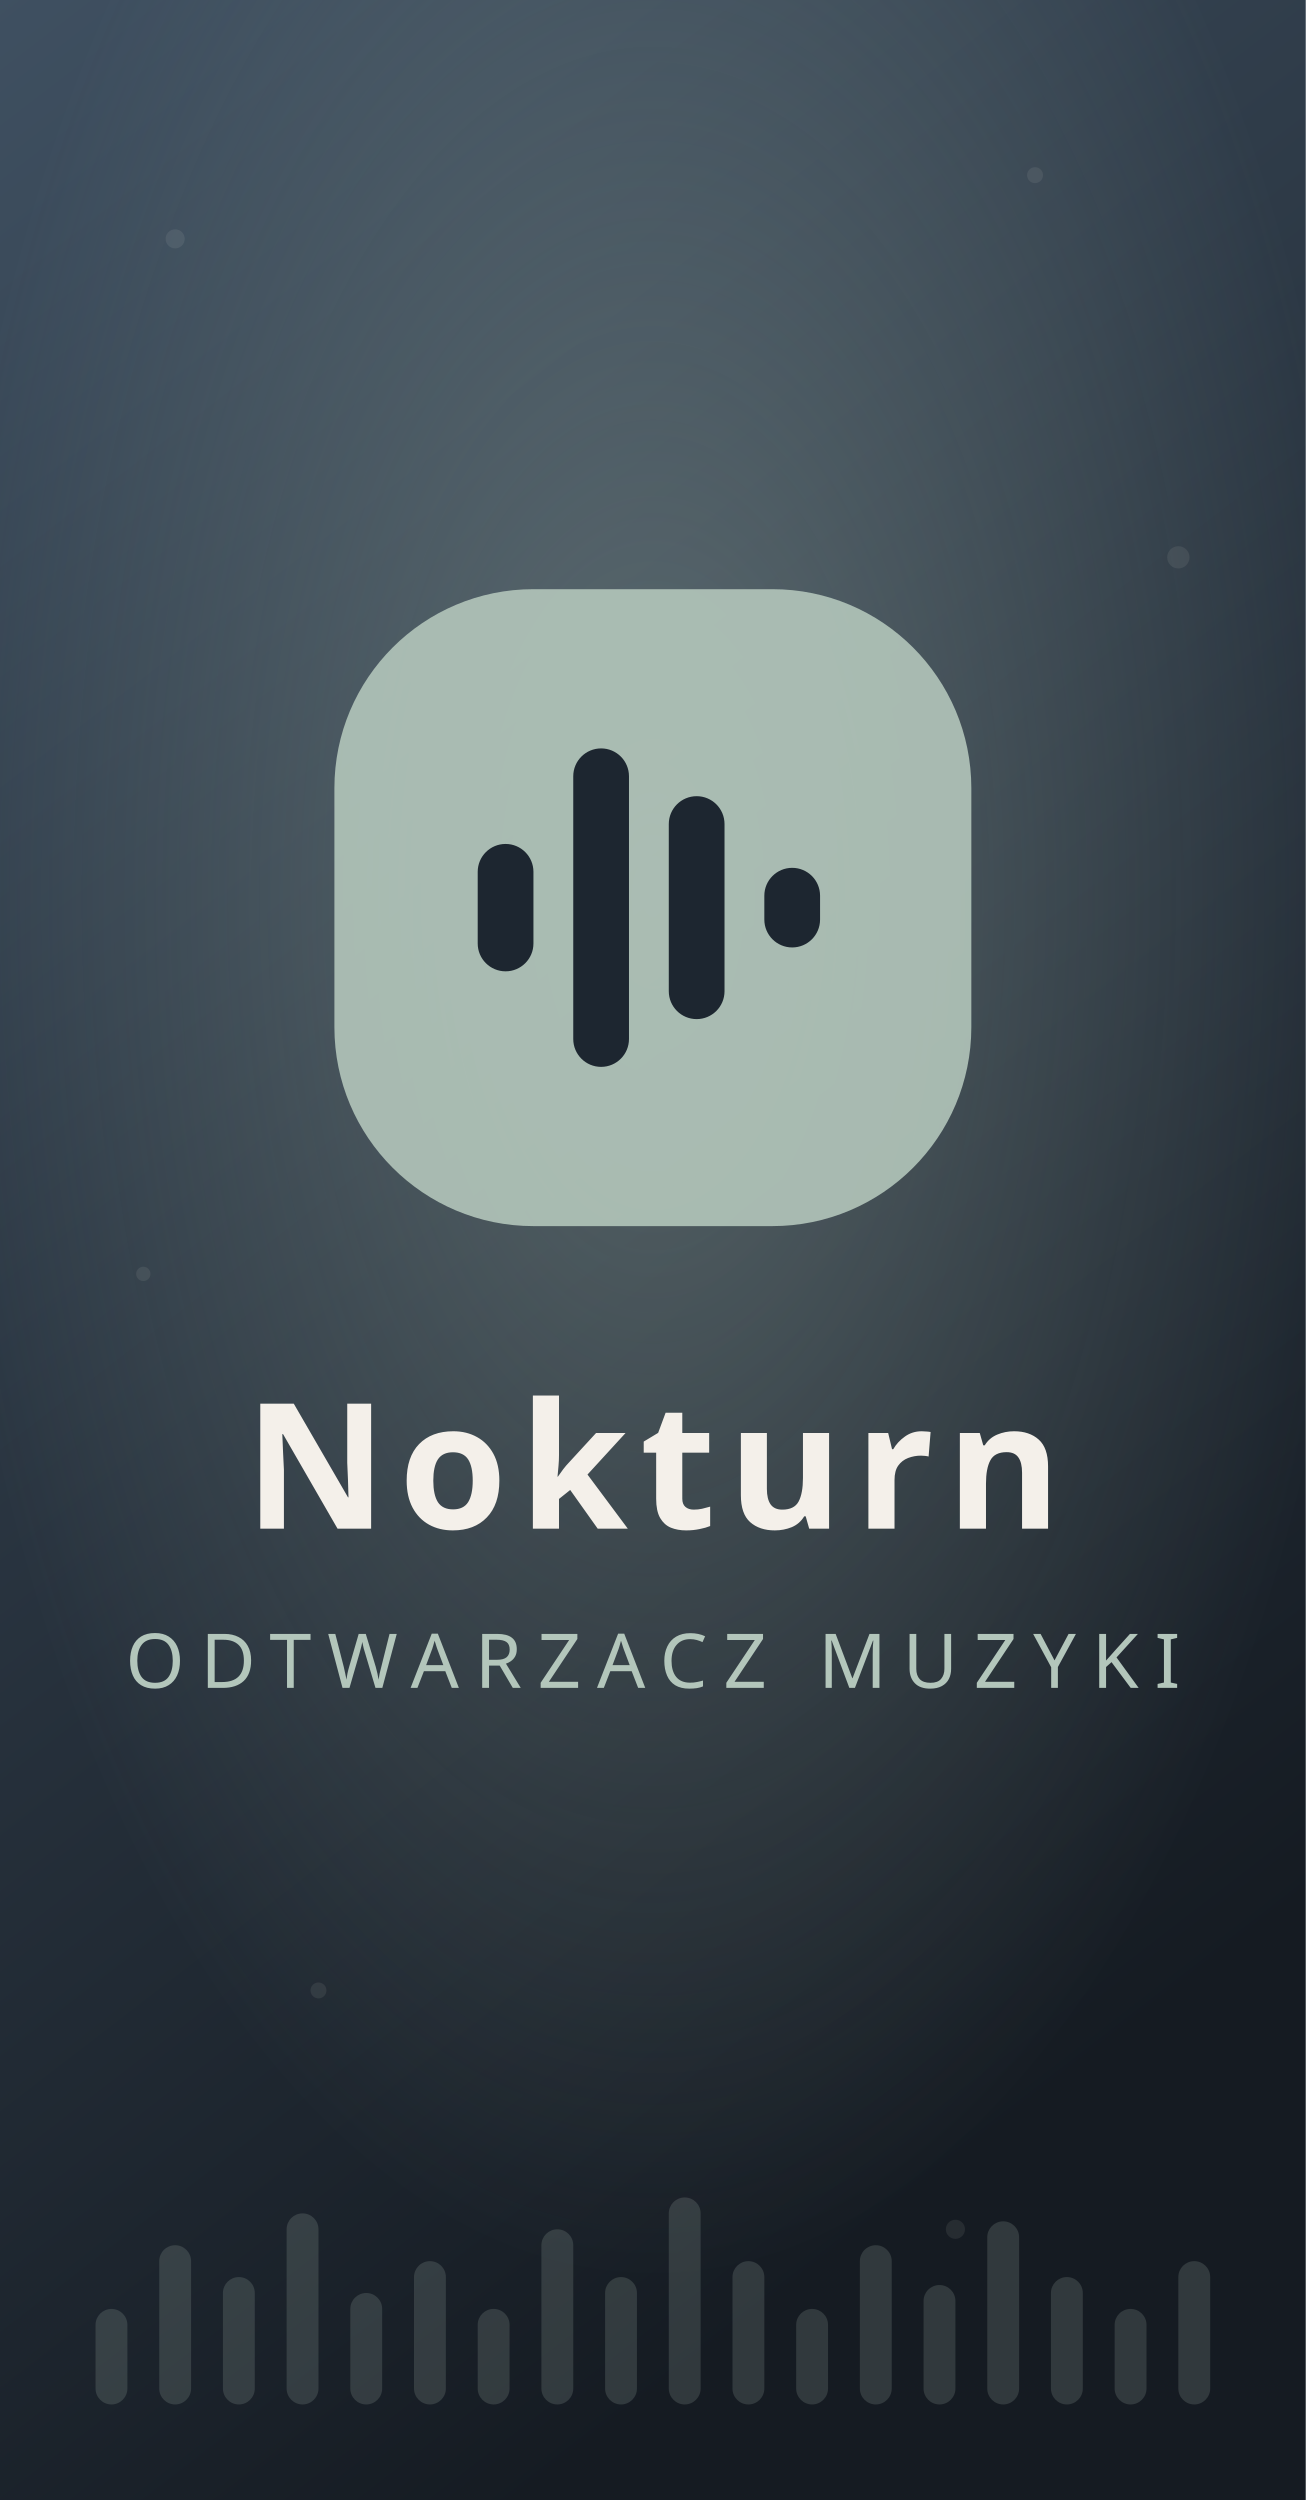
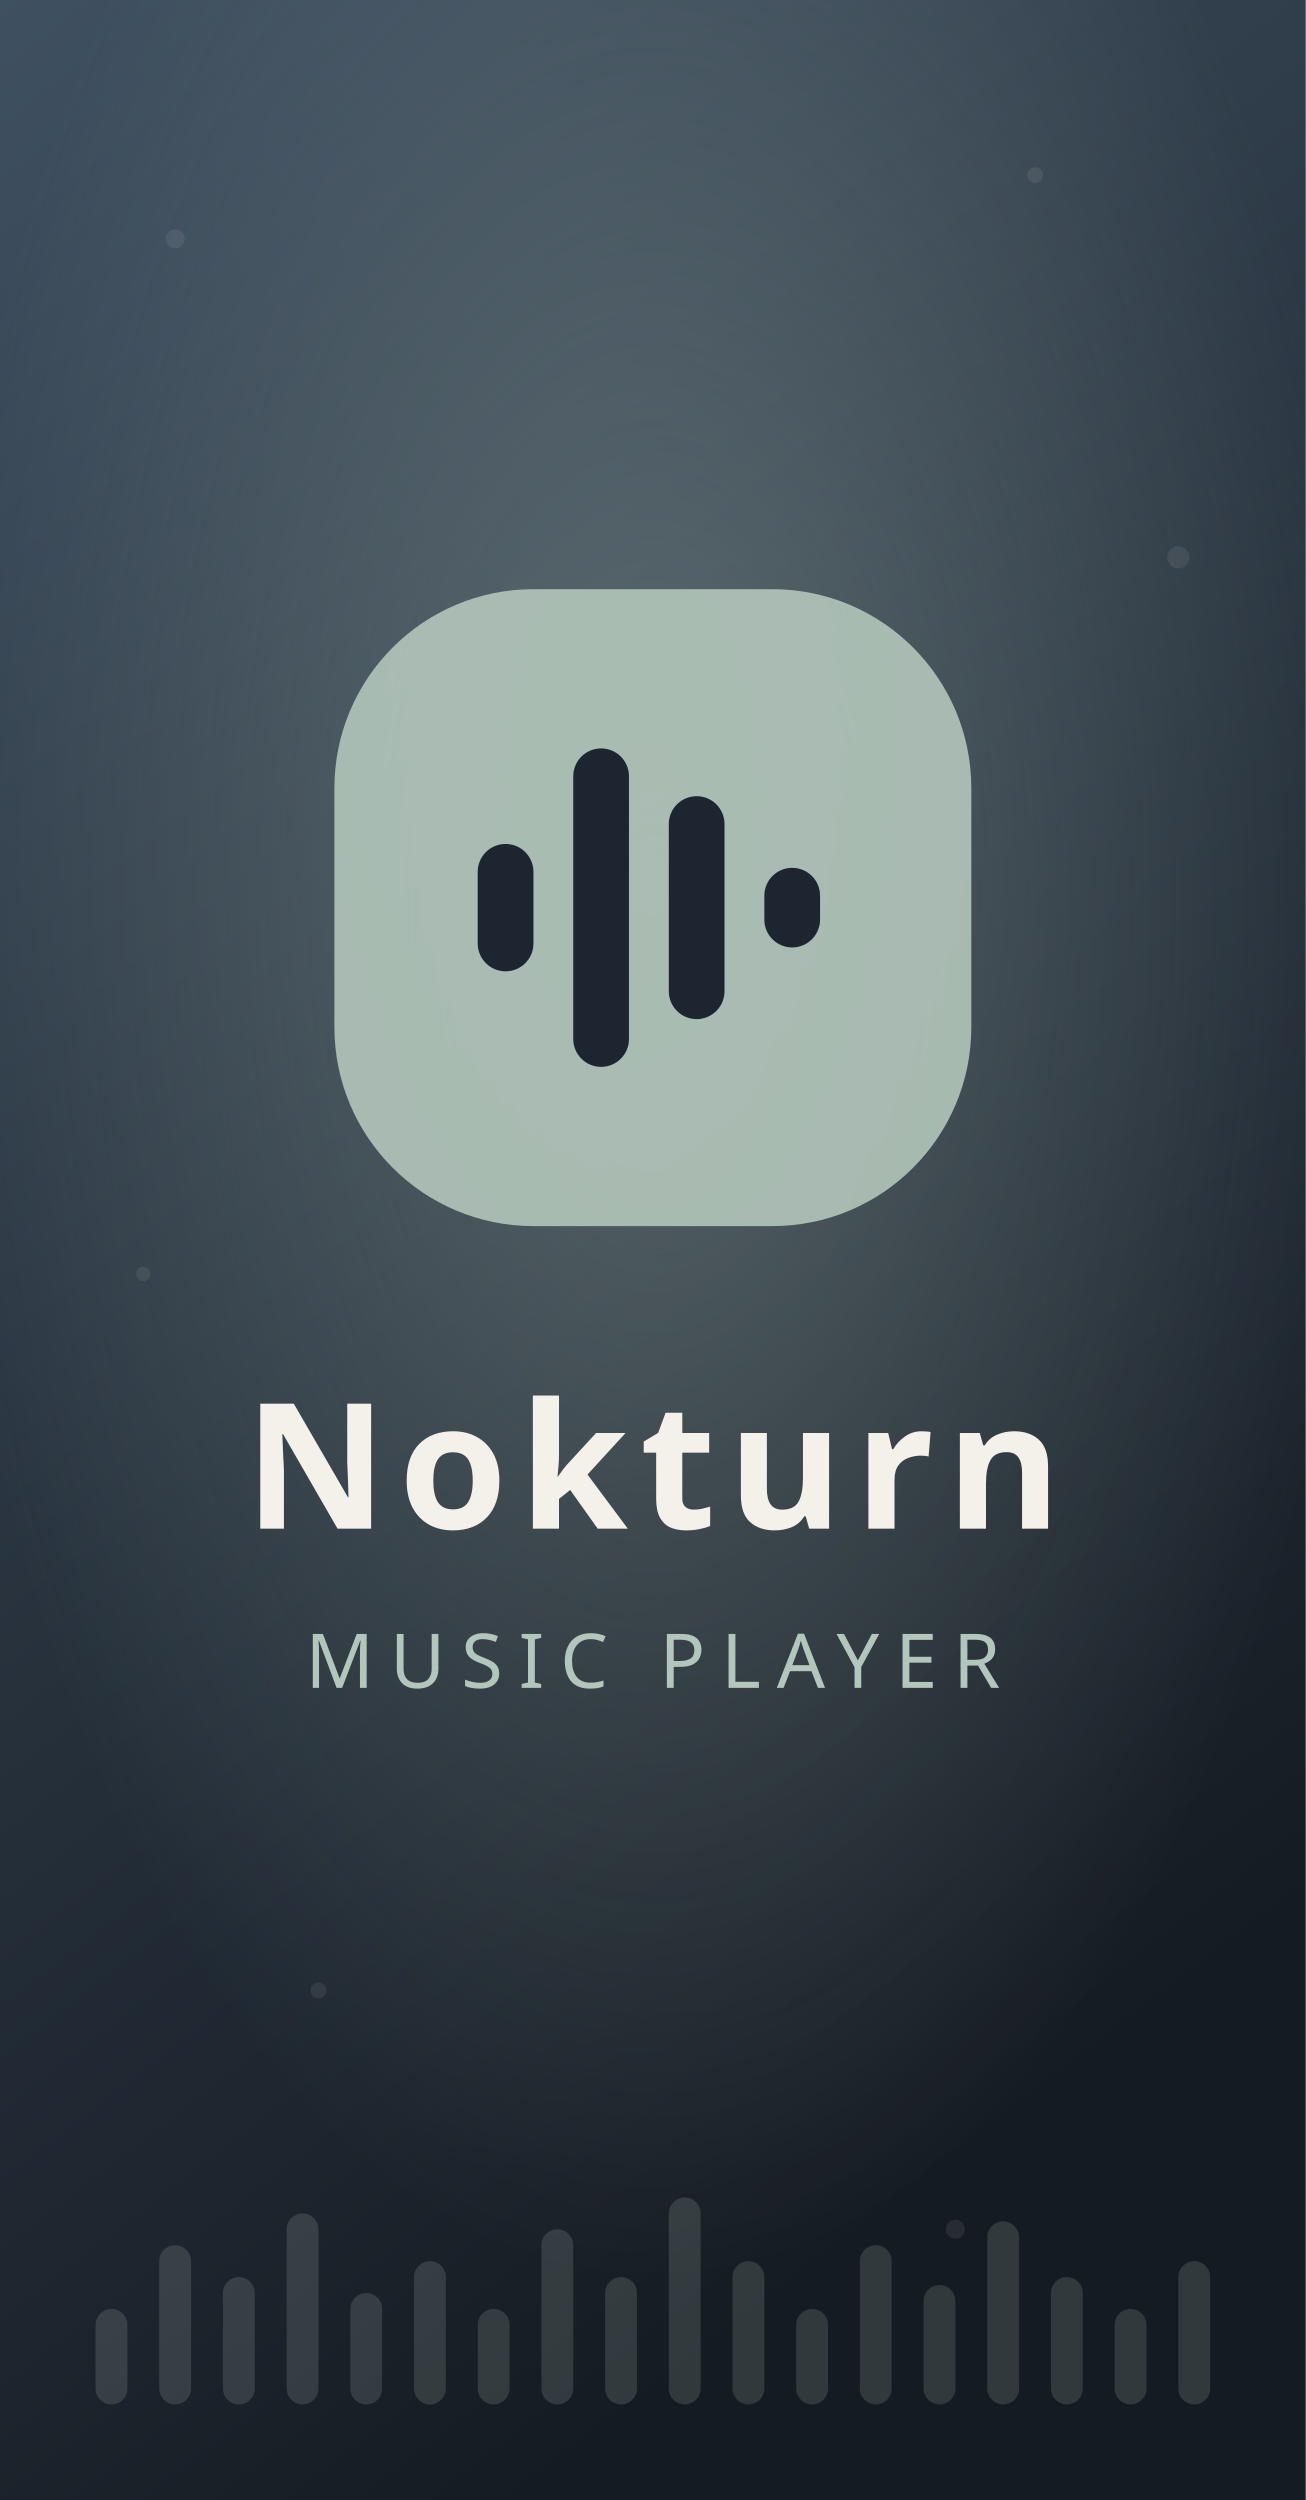
<svg xmlns="http://www.w3.org/2000/svg" width="164" height="314" viewBox="0 0 164 314">
  <defs>
    <linearGradient id="bg" x1="0" y1="0" x2="0.4" y2="1">
      <stop offset="0" stop-color="#3f5061" />
      <stop offset="1" stop-color="#151b22" />
    </linearGradient>
    <radialGradient id="glow" cx="0.5" cy="0.36" r="0.55">
      <stop offset="0" stop-color="#b3c6bb" stop-opacity="0.35" />
      <stop offset="1" stop-color="#b3c6bb" stop-opacity="0" />
    </radialGradient>
  </defs>
  <rect width="164" height="314" fill="url(#bg)" />
  <rect width="164" height="314" fill="url(#glow)" />
  <g fill="#f4f0ea" fill-opacity="0.08">
    <circle cx="22" cy="30" r="1.2" />
    <circle cx="130" cy="22" r="1" />
    <circle cx="148" cy="70" r="1.4" />
    <circle cx="40" cy="250" r="1" />
    <circle cx="120" cy="280" r="1.2" />
    <circle cx="18" cy="160" r="0.9" />
  </g>
  <g transform="translate(42 74)">
    <rect x="0" y="0" width="80" height="80" rx="25" fill="#b3c6bb" fill-opacity="0.9" />
    <g fill="#1d2630">
      <rect x="18" y="32" width="7" height="16" rx="3.5" />
      <rect x="30" y="20" width="7" height="40" rx="3.5" />
      <rect x="42" y="26" width="7" height="28" rx="3.5" />
      <rect x="54" y="35" width="7" height="10" rx="3.5" />
    </g>
  </g>
  <text x="82" y="192" text-anchor="middle" font-family="Segoe UI, sans-serif" font-size="22" font-weight="600" fill="#f4f0ea" letter-spacing="1.5">Nokturn</text>
-   <text x="82" y="212" text-anchor="middle" font-family="Segoe UI, sans-serif" font-size="9.5" fill="#b3c6bb" letter-spacing="2">ODTWARZACZ MUZYKI</text>
+   <text x="82" y="212" text-anchor="middle" font-family="Segoe UI, sans-serif" font-size="9.5" fill="#b3c6bb" letter-spacing="2">MUSIC PLAYER</text>
  <g fill="#b3c6bb" fill-opacity="0.18">
    <rect x="12" y="290" width="4" height="12" rx="2" />
    <rect x="20" y="282" width="4" height="20" rx="2" />
    <rect x="28" y="286" width="4" height="16" rx="2" />
    <rect x="36" y="278" width="4" height="24" rx="2" />
    <rect x="44" y="288" width="4" height="14" rx="2" />
    <rect x="52" y="284" width="4" height="18" rx="2" />
    <rect x="60" y="290" width="4" height="12" rx="2" />
    <rect x="68" y="280" width="4" height="22" rx="2" />
    <rect x="76" y="286" width="4" height="16" rx="2" />
    <rect x="84" y="276" width="4" height="26" rx="2" />
    <rect x="92" y="284" width="4" height="18" rx="2" />
    <rect x="100" y="290" width="4" height="12" rx="2" />
    <rect x="108" y="282" width="4" height="20" rx="2" />
    <rect x="116" y="287" width="4" height="15" rx="2" />
    <rect x="124" y="279" width="4" height="23" rx="2" />
    <rect x="132" y="286" width="4" height="16" rx="2" />
    <rect x="140" y="290" width="4" height="12" rx="2" />
    <rect x="148" y="284" width="4" height="18" rx="2" />
  </g>
</svg>
